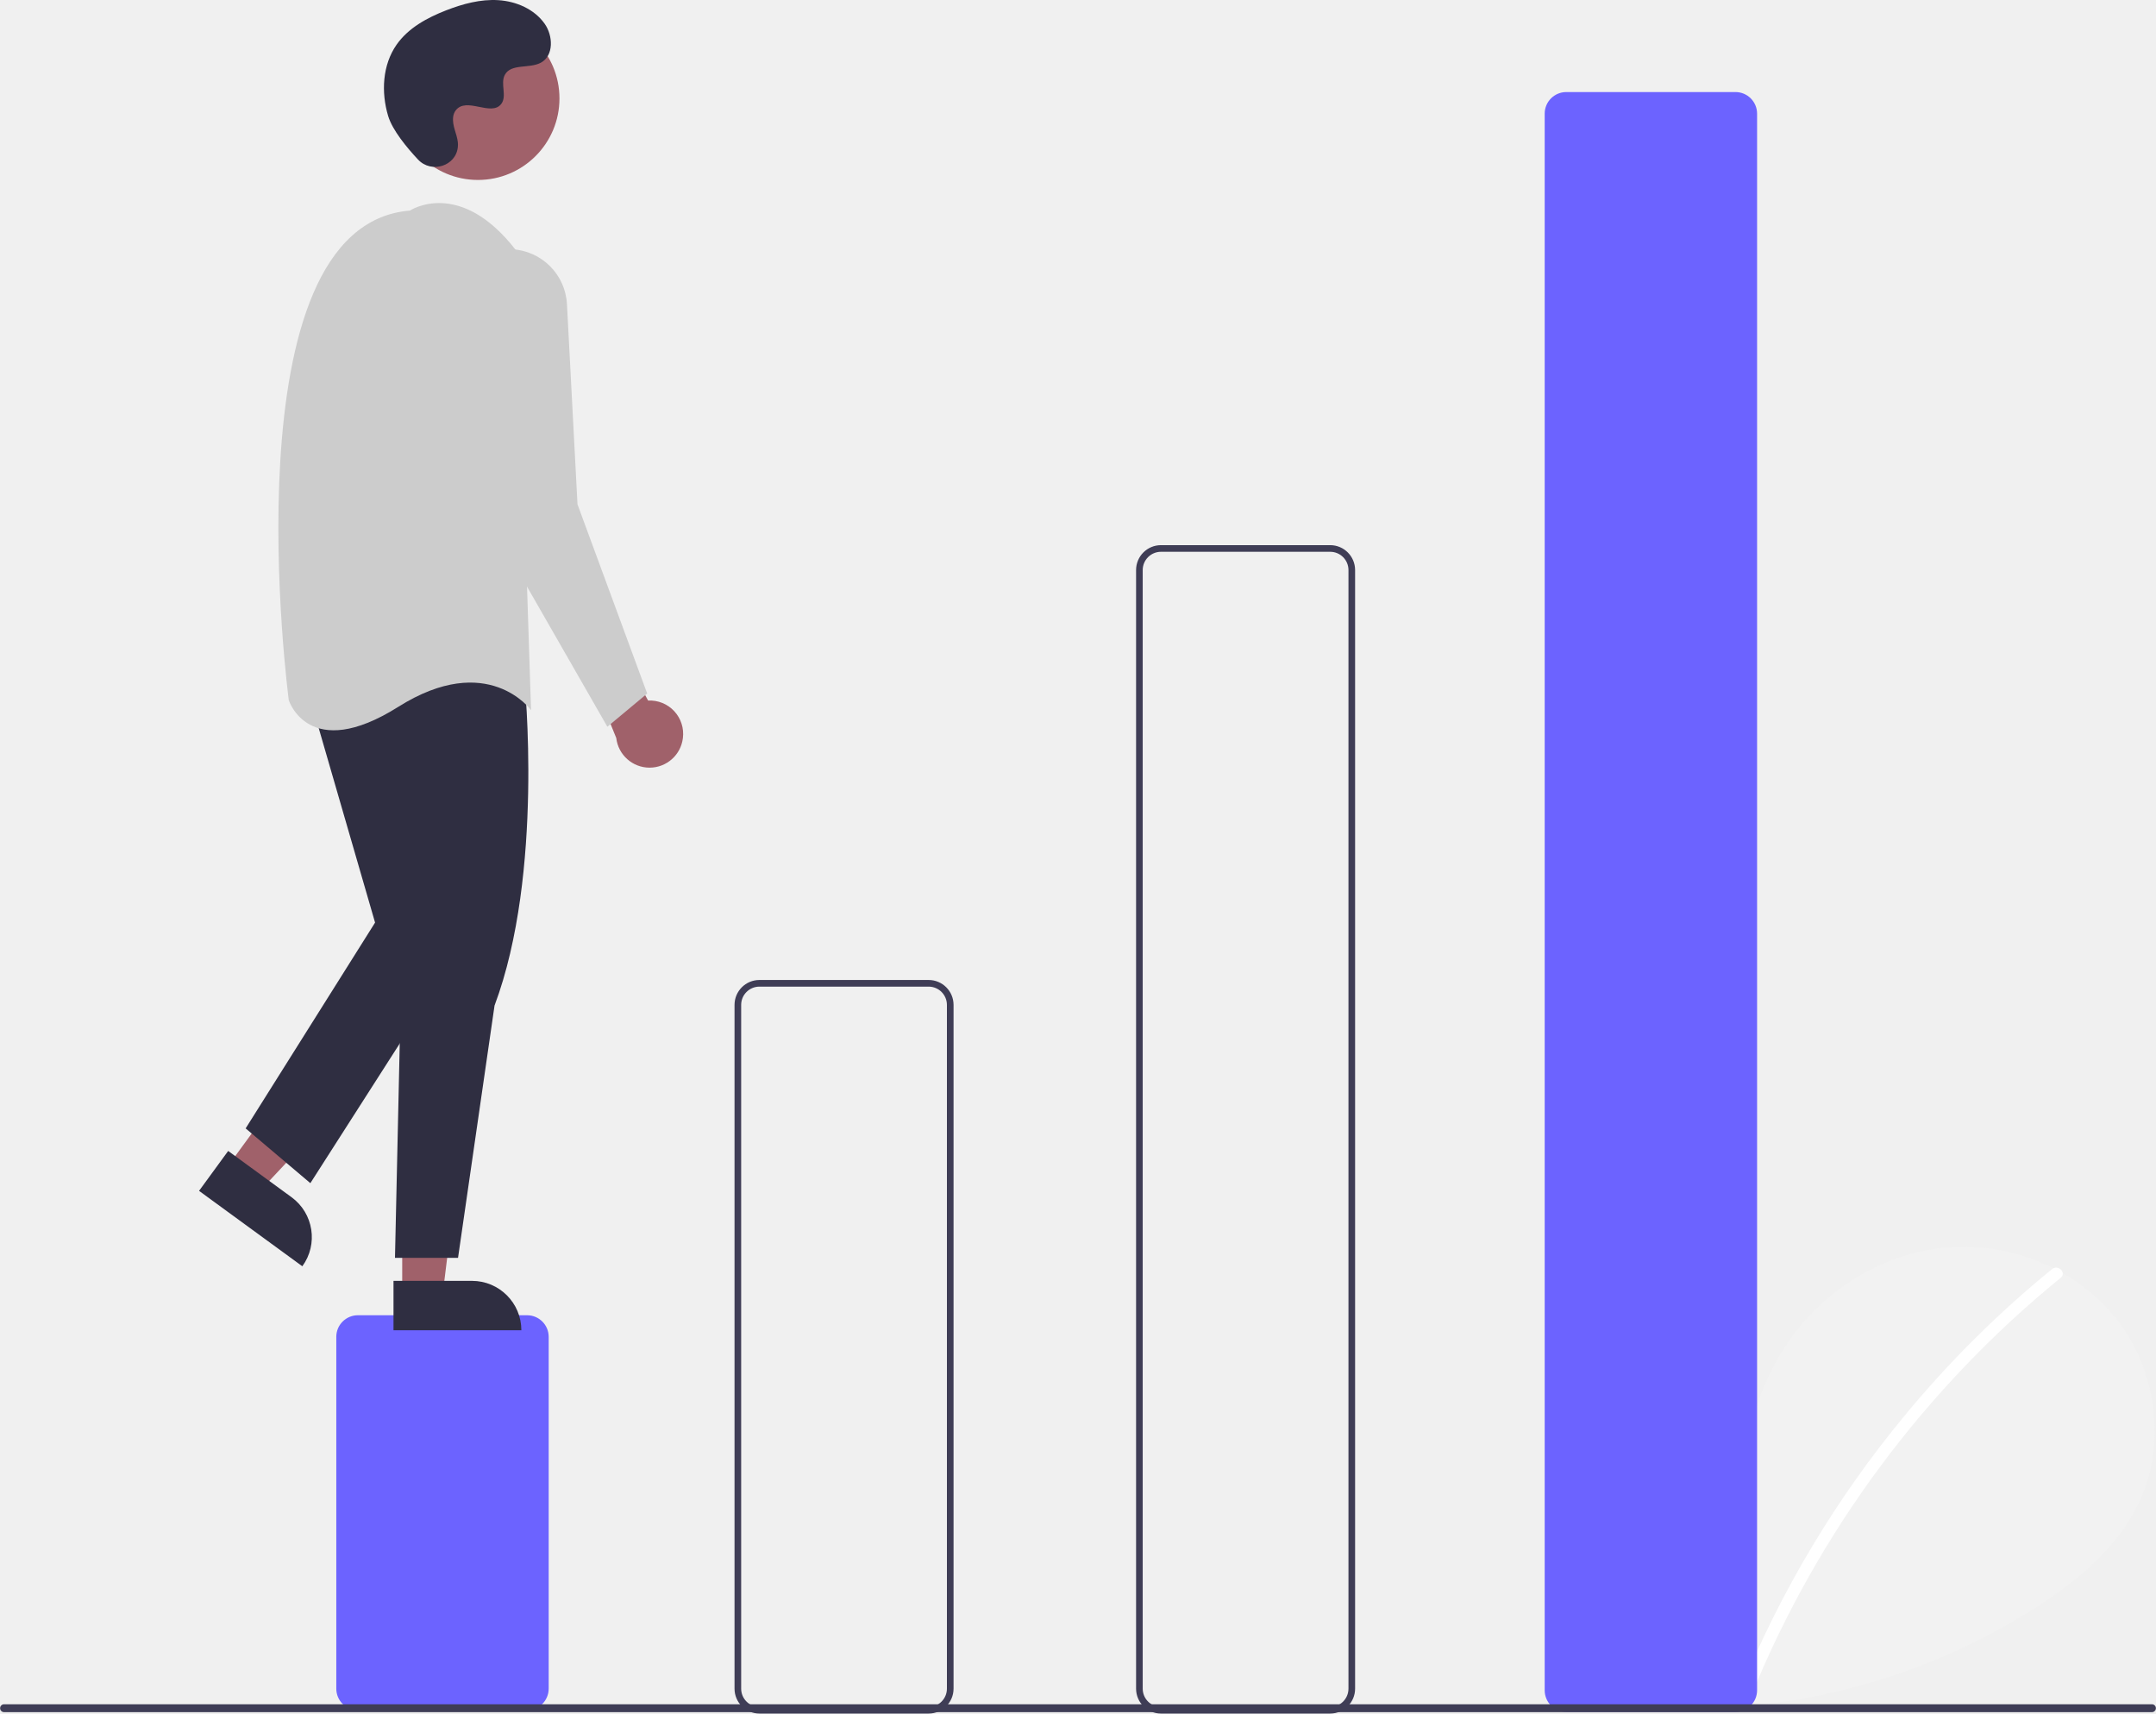
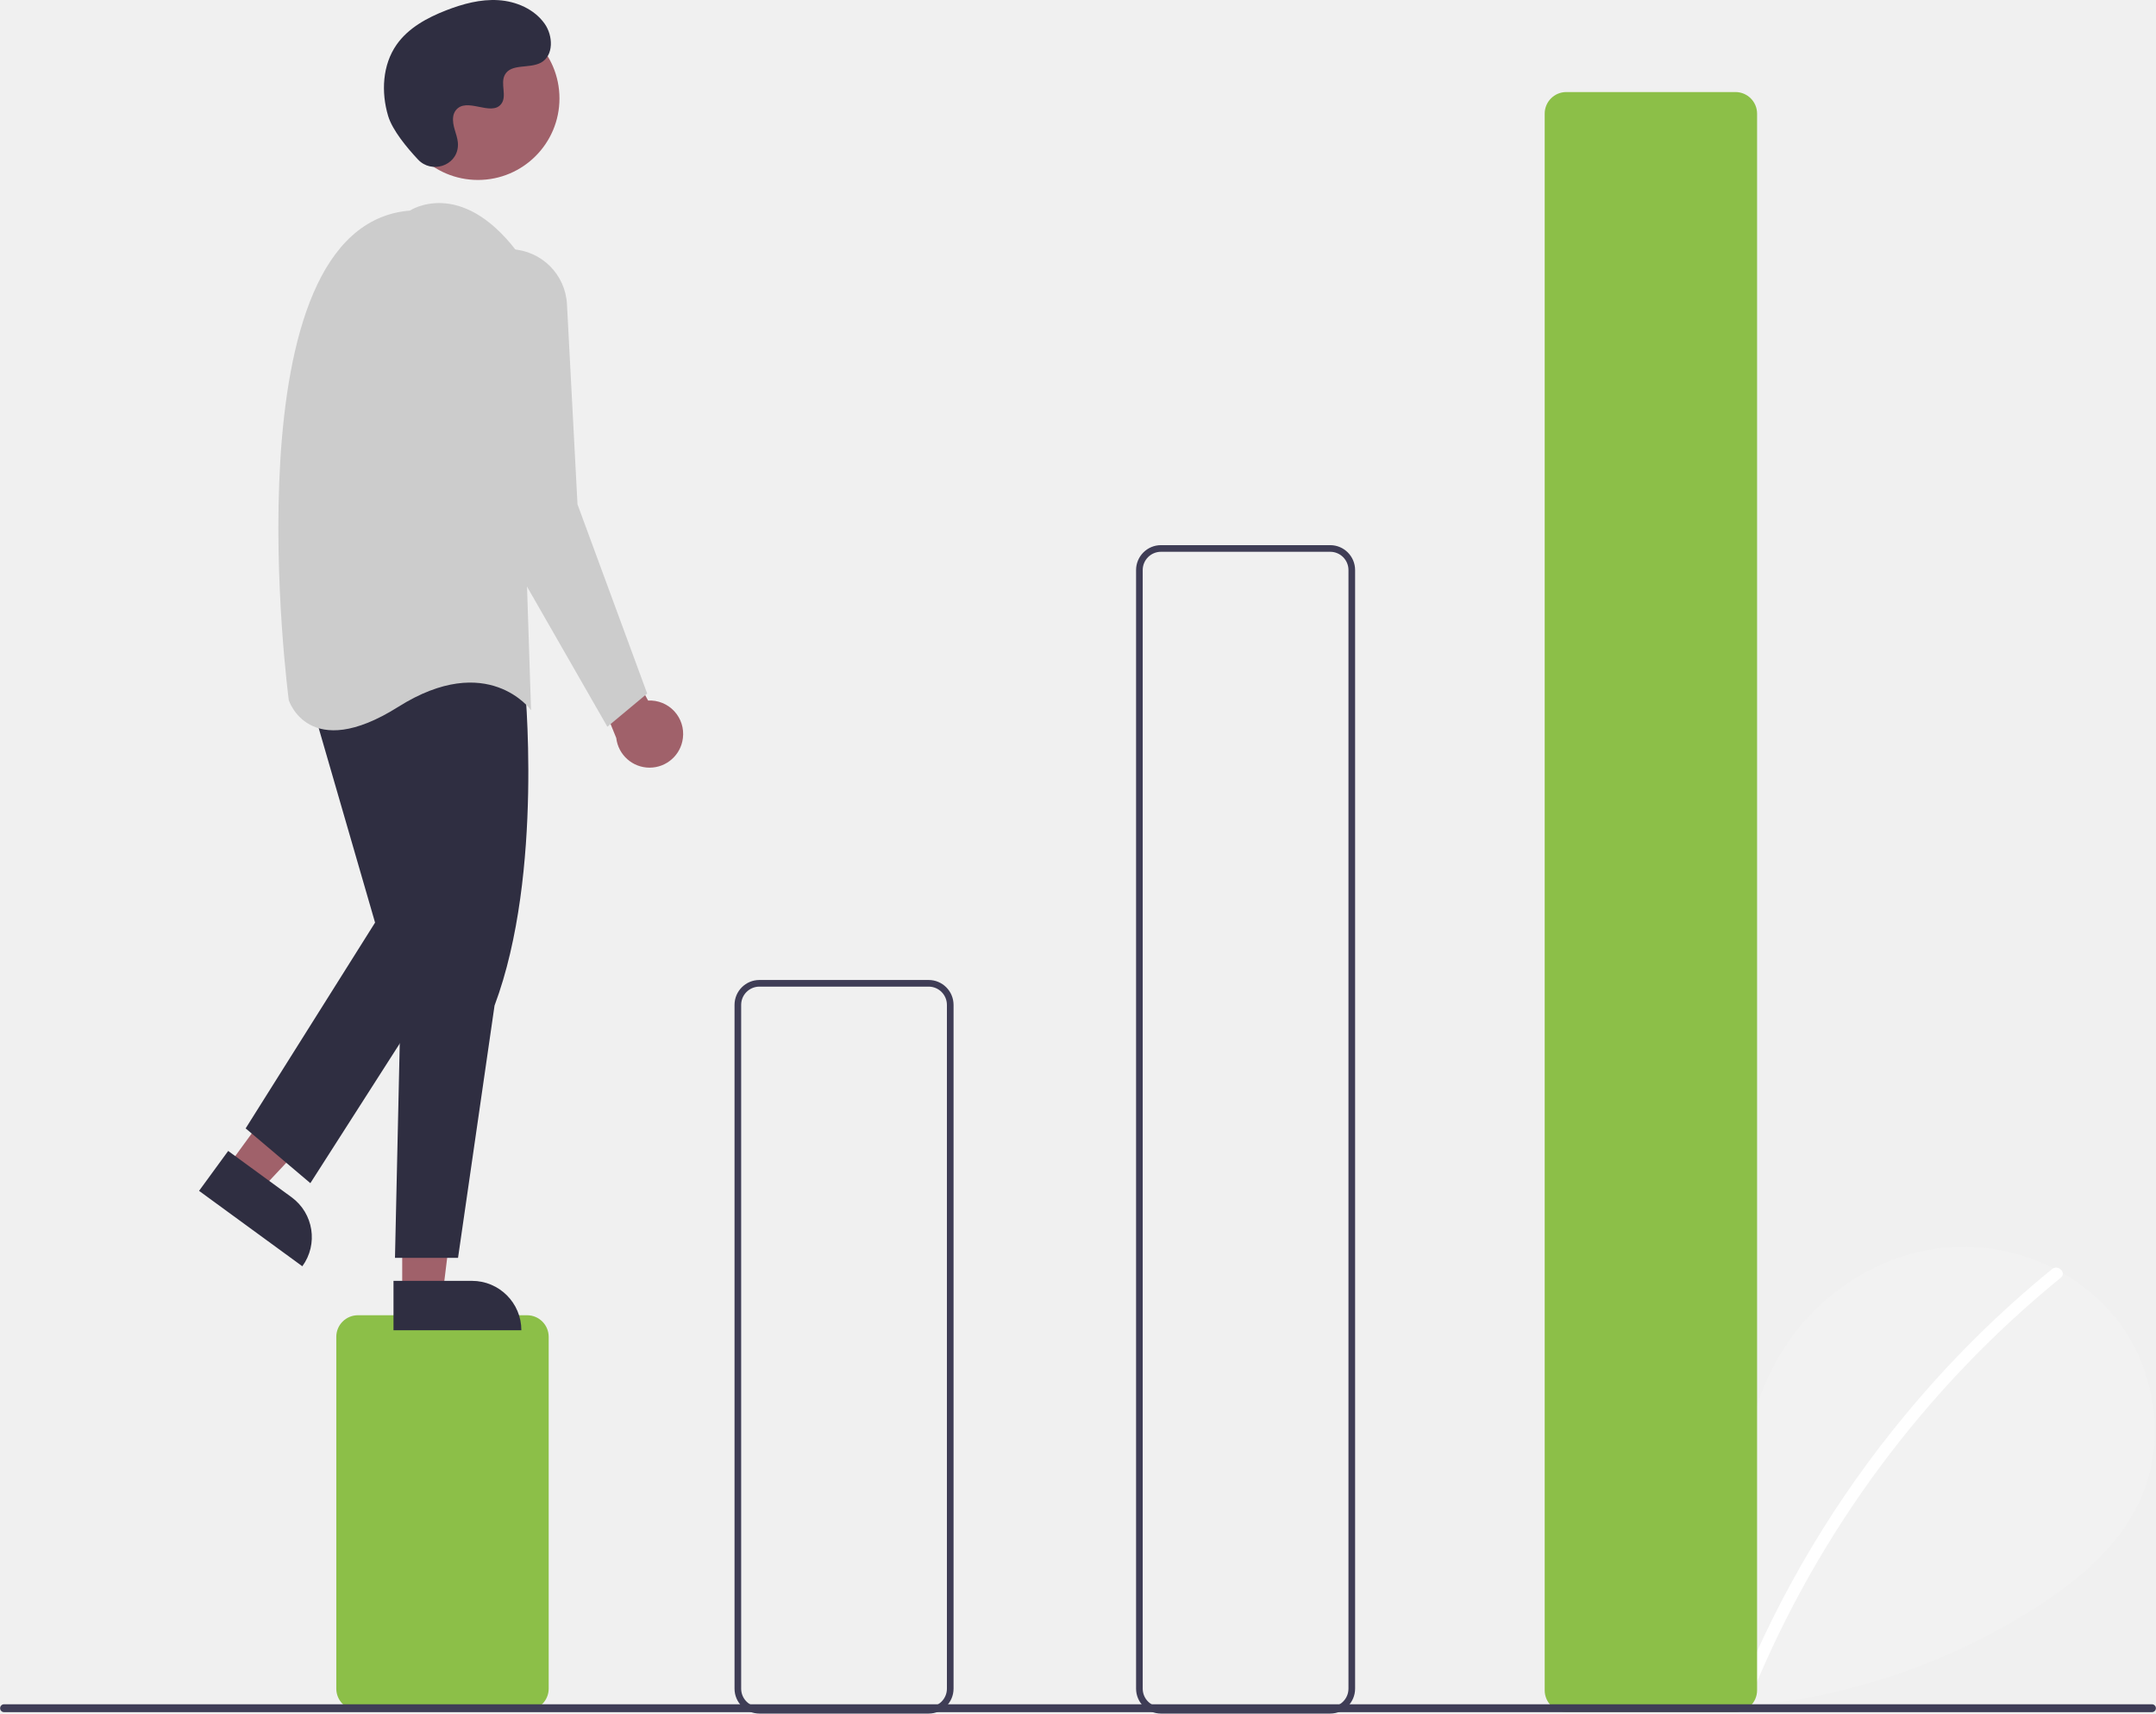
<svg xmlns="http://www.w3.org/2000/svg" width="649.675" height="516.232" viewBox="0 0 649.675 516.232" role="img" artist="Katerina Limpitsouni" source="https://undraw.co/">
  <path d="M759.796,701.915c-8.993-7.599-14.455-19.602-13.022-31.288s10.305-22.428,21.813-24.91,24.628,4.388,28.123,15.63c1.924-21.674,4.141-44.257,15.664-62.715,10.434-16.713,28.507-28.672,48.093-30.811s40.208,5.941,52.424,21.4,15.206,37.934,6.651,55.682c-6.302,13.075-17.914,22.805-30.079,30.721a194.129,194.129,0,0,1-132.772,29.046" transform="translate(-275.1623 -191.8842)" fill="#f2f2f2" />
  <path d="M893.522,574.209a317.624,317.624,0,0,0-44.264,43.954,318.551,318.551,0,0,0-49.856,83.314c-.898,2.2,2.675,3.158,3.562.982a316.758,316.758,0,0,1,93.17-125.638c1.844-1.502-.783-4.102-2.612-2.612Z" transform="translate(-275.1623 -191.8842)" fill="#fff" />
-   <path d="M434,707.116H383a6.507,6.507,0,0,1-6.5-6.5v-106a6.507,6.507,0,0,1,6.5-6.5h51a6.507,6.507,0,0,1,6.5,6.5v106A6.507,6.507,0,0,1,434,707.116Z" transform="translate(-275.1623 -191.8842)" fill="#6c63ff" />
+   <path d="M434,707.116H383a6.507,6.507,0,0,1-6.5-6.5v-106a6.507,6.507,0,0,1,6.5-6.5h51a6.507,6.507,0,0,1,6.5,6.5v106A6.507,6.507,0,0,1,434,707.116Z" transform="translate(-275.1623 -191.8842)" fill="#8cbf48" />
  <path d="M555,708.116h-51a7.508,7.508,0,0,1-7.5-7.5v-206a7.508,7.508,0,0,1,7.5-7.5h51a7.508,7.508,0,0,1,7.5,7.5v206A7.508,7.508,0,0,1,555,708.116Zm-51-219a5.506,5.506,0,0,0-5.5,5.5v206a5.506,5.506,0,0,0,5.5,5.5h51a5.506,5.506,0,0,0,5.5-5.5v-206a5.506,5.506,0,0,0-5.5-5.5Z" transform="translate(-275.1623 -191.8842)" fill="#3f3d56" />
  <path d="M676,708.116h-51a7.508,7.508,0,0,1-7.5-7.5v-337a7.508,7.508,0,0,1,7.5-7.5h51a7.508,7.508,0,0,1,7.5,7.5v337A7.508,7.508,0,0,1,676,708.116Zm-51-350a5.506,5.506,0,0,0-5.5,5.5v337a5.506,5.506,0,0,0,5.5,5.5h51a5.506,5.506,0,0,0,5.5-5.5v-337a5.506,5.506,0,0,0-5.5-5.5Z" transform="translate(-275.1623 -191.8842)" fill="#3f3d56" />
-   <path d="M798.129,707.616h-51a6.508,6.508,0,0,1-6.5-6.5v-475a6.508,6.508,0,0,1,6.5-6.5h51a6.508,6.508,0,0,1,6.5,6.5v475A6.508,6.508,0,0,1,798.129,707.616Z" transform="translate(-275.1623 -191.8842)" fill="#6c63ff" />
+   <path d="M798.129,707.616h-51a6.508,6.508,0,0,1-6.5-6.5v-475a6.508,6.508,0,0,1,6.5-6.5h51a6.508,6.508,0,0,1,6.5,6.5v475A6.508,6.508,0,0,1,798.129,707.616Z" transform="translate(-275.1623 -191.8842)" fill="#8cbf48" />
  <path d="M480.942,414.242a10.056,10.056,0,0,0-10.482-11.309L452.683,370.325l-4,14,12.179,29.886a10.11,10.11,0,0,0,20.08.032Z" transform="translate(-275.1623 -191.8842)" fill="#a0616a" />
  <polygon points="68.816 351.113 78.717 358.342 111.312 323.589 96.698 312.92 68.816 351.113" fill="#a0616a" />
  <path d="M335.827,548.547H374.358a0,0,0,0,1,0,0v14.887a0,0,0,0,1,0,0H350.714a14.887,14.887,0,0,1-14.887-14.887v0A0,0,0,0,1,335.827,548.547Z" transform="translate(38.89227 1022.537) rotate(-143.8685)" fill="#2f2e41" />
  <polygon points="121.201 389.377 133.461 389.376 139.293 342.088 121.199 342.089 121.201 389.377" fill="#a0616a" />
  <path d="M393.737,577.758h38.531a0,0,0,0,1,0,0v14.887a0,0,0,0,1,0,0H408.624a14.887,14.887,0,0,1-14.887-14.887v0A0,0,0,0,1,393.737,577.758Z" transform="translate(550.8686 978.499) rotate(179.9974)" fill="#2f2e41" />
  <path d="M433.183,396.825s6,58-9,98l-11,76h-19l2-90-7-80S403.183,364.825,433.183,396.825Z" transform="translate(-275.1623 -191.8842)" fill="#2f2e41" />
  <polygon points="93.021 208.94 113.021 277.94 74.021 339.94 93.521 356.44 138.021 286.94 125.021 201.94 93.021 208.94" fill="#2f2e41" />
  <circle cx="144.025" cy="29.653" r="24.561" fill="#a0616a" />
  <path d="M398.683,255.325s15-10,32,12l4.5,138.5s-13-18-40-1-33-2-33-2S343.183,259.825,398.683,255.325Z" transform="translate(-275.1623 -191.8842)" fill="#ccc" />
  <path d="M429.473,266.976h0a17.506,17.506,0,0,1,16.537,16.56l3.173,60.289,21,57-12,10-39-68-7.985-55.893A17.506,17.506,0,0,1,429.473,266.976Z" transform="translate(-275.1623 -191.8842)" fill="#ccc" />
  <path d="M401.14,239.961c4.015,4.277,11.472,1.981,11.995-3.862a7.059,7.059,0,0,0-.009-1.363c-.27-2.588-1.765-4.938-1.407-7.671a4.023,4.023,0,0,1,.736-1.883c3.2-4.285,10.711,1.916,13.73-1.962,1.852-2.378-.325-6.123,1.096-8.781,1.875-3.508,7.43-1.778,10.914-3.699,3.876-2.138,3.644-8.084,1.093-11.701-3.111-4.411-8.567-6.765-13.954-7.104s-10.737,1.117-15.767,3.077c-5.715,2.227-11.381,5.305-14.898,10.33-4.277,6.111-4.688,14.326-2.549,21.471C393.421,231.158,397.861,236.468,401.14,239.961Z" transform="translate(-275.1623 -191.8842)" fill="#2f2e41" />
  <path d="M923.647,707.691H276.353a1.191,1.191,0,0,1,0-2.381H923.647a1.191,1.191,0,0,1,0,2.381Z" transform="translate(-275.1623 -191.8842)" fill="#3f3d56" />
</svg>
